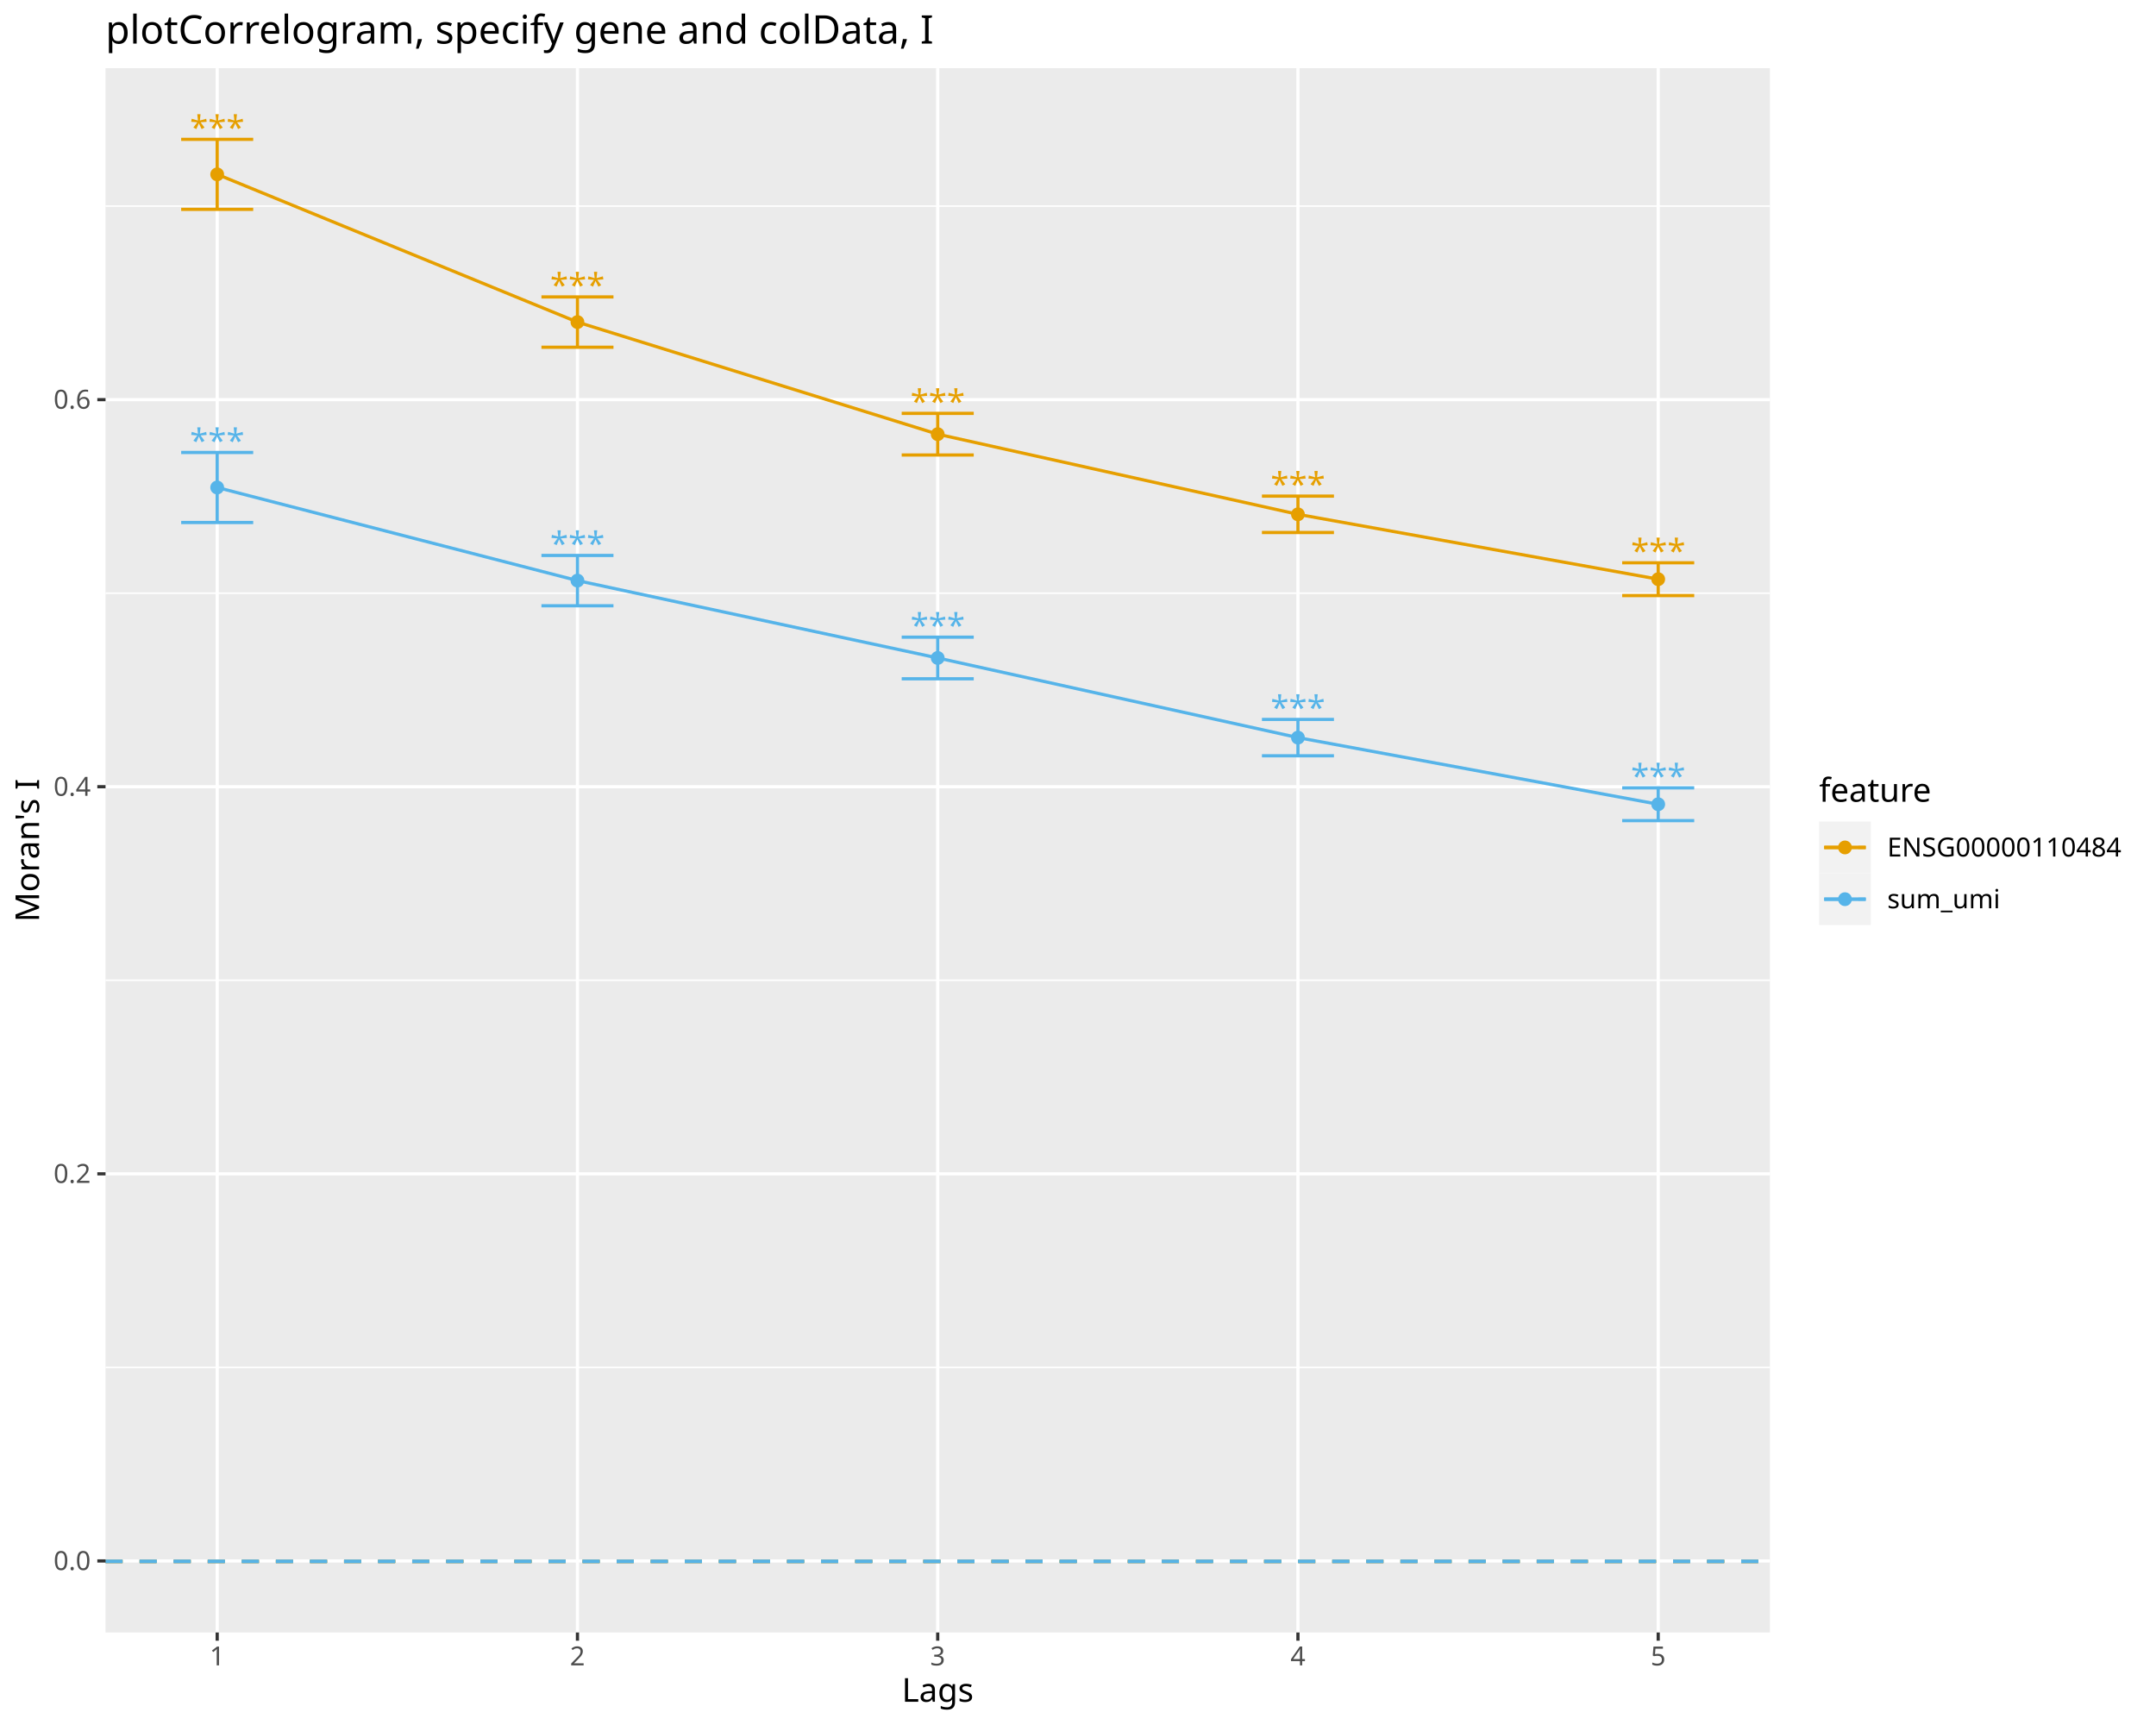
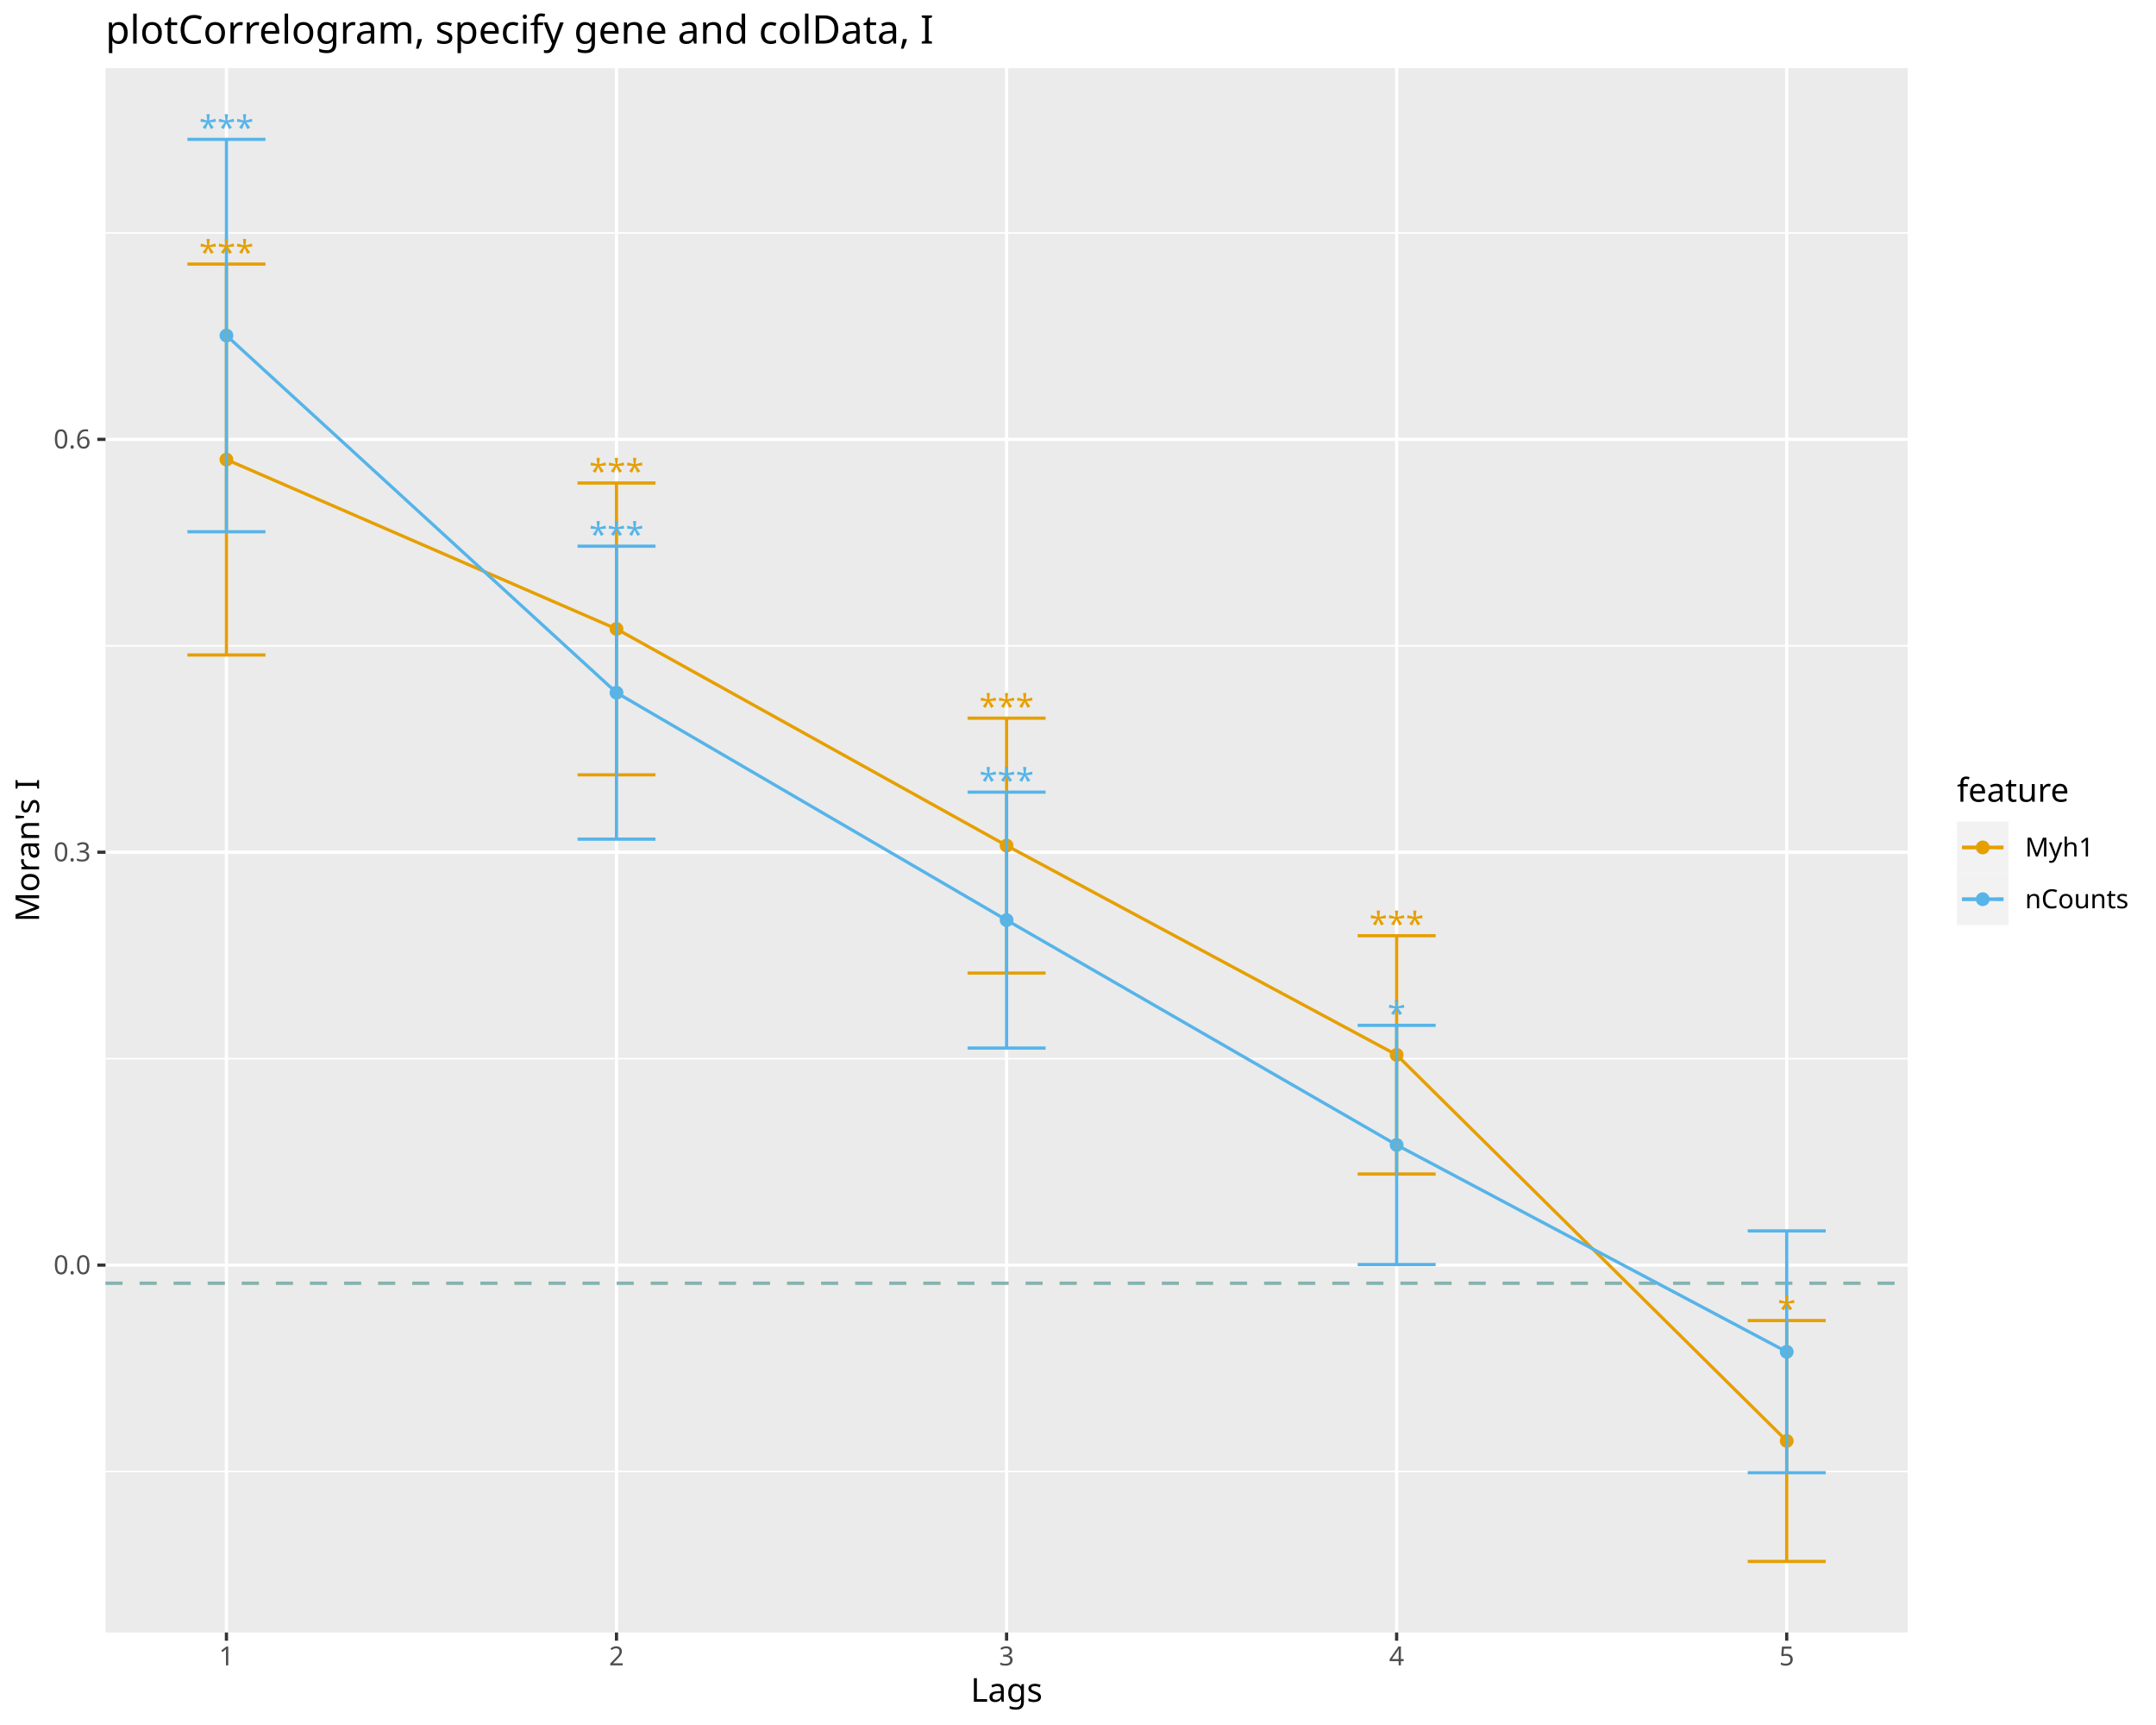
<svg xmlns="http://www.w3.org/2000/svg" class="svglite" data-engine-version="2.0" width="720.00pt" height="576.00pt" viewBox="0 0 720.00 576.00">
  <defs>
    <style type="text/css">
    .svglite line, .svglite polyline, .svglite polygon, .svglite path, .svglite rect, .svglite circle {
      fill: none;
      stroke: #000000;
      stroke-linecap: round;
      stroke-linejoin: round;
      stroke-miterlimit: 10.00;
    }
  </style>
  </defs>
  <rect width="100%" height="100%" style="stroke: none; fill: #FFFFFF;" />
  <defs>
    <clipPath id="cpMC4wMHw3MjAuMDB8MC4wMHw1NzYuMDA=">
      <rect x="0.00" y="0.00" width="720.00" height="576.00" />
    </clipPath>
  </defs>
  <g clip-path="url(#cpMC4wMHw3MjAuMDB8MC4wMHw1NzYuMDA=)">
    <rect x="0.00" y="0.00" width="720.00" height="576.00" style="stroke-width: 1.07; stroke: #FFFFFF; fill: #FFFFFF;" />
  </g>
  <defs>
-     <clipPath id="cpMzUuMjR8NTkxLjA2fDIyLjc4fDU0NS4xMQ==">
-       <rect x="35.24" y="22.78" width="555.82" height="522.33" />
+     <clipPath id="cpMzUuMjR8NjM3LjA2fDIyLjc4fDU0NS4xMQ==">
+       <rect x="35.24" y="22.78" width="601.82" height="522.33" />
    </clipPath>
  </defs>
-   <g clip-path="url(#cpMzUuMjR8NTkxLjA2fDIyLjc4fDU0NS4xMQ==)">
-     <rect x="35.24" y="22.78" width="555.82" height="522.33" style="stroke-width: 1.07; stroke: none; fill: #EBEBEB;" />
-     <polyline points="35.24,456.59 591.06,456.59 " style="stroke-width: 0.53; stroke: #FFFFFF; stroke-linecap: butt;" />
-     <polyline points="35.24,327.33 591.06,327.33 " style="stroke-width: 0.53; stroke: #FFFFFF; stroke-linecap: butt;" />
-     <polyline points="35.24,198.08 591.06,198.08 " style="stroke-width: 0.53; stroke: #FFFFFF; stroke-linecap: butt;" />
-     <polyline points="35.24,68.82 591.06,68.82 " style="stroke-width: 0.53; stroke: #FFFFFF; stroke-linecap: butt;" />
-     <polyline points="35.24,521.22 591.06,521.22 " style="stroke-width: 1.07; stroke: #FFFFFF; stroke-linecap: butt;" />
-     <polyline points="35.24,391.96 591.06,391.96 " style="stroke-width: 1.07; stroke: #FFFFFF; stroke-linecap: butt;" />
-     <polyline points="35.24,262.70 591.06,262.70 " style="stroke-width: 1.07; stroke: #FFFFFF; stroke-linecap: butt;" />
-     <polyline points="35.24,133.45 591.06,133.45 " style="stroke-width: 1.07; stroke: #FFFFFF; stroke-linecap: butt;" />
-     <polyline points="72.53,545.11 72.53,22.78 " style="stroke-width: 1.07; stroke: #FFFFFF; stroke-linecap: butt;" />
-     <polyline points="192.84,545.11 192.84,22.78 " style="stroke-width: 1.07; stroke: #FFFFFF; stroke-linecap: butt;" />
-     <polyline points="313.15,545.11 313.15,22.78 " style="stroke-width: 1.07; stroke: #FFFFFF; stroke-linecap: butt;" />
-     <polyline points="433.45,545.11 433.45,22.78 " style="stroke-width: 1.07; stroke: #FFFFFF; stroke-linecap: butt;" />
-     <polyline points="553.76,545.11 553.76,22.78 " style="stroke-width: 1.07; stroke: #FFFFFF; stroke-linecap: butt;" />
-     <line x1="35.24" y1="521.37" x2="591.06" y2="521.37" style="stroke-width: 1.07; stroke: #E69F00; stroke-opacity: 0.70; stroke-dasharray: 5.69,5.69; stroke-linecap: butt;" />
-     <line x1="35.24" y1="521.37" x2="591.06" y2="521.37" style="stroke-width: 1.07; stroke: #E69F00; stroke-opacity: 0.70; stroke-dasharray: 5.69,5.69; stroke-linecap: butt;" />
-     <line x1="35.24" y1="521.37" x2="591.06" y2="521.37" style="stroke-width: 1.07; stroke: #E69F00; stroke-opacity: 0.70; stroke-dasharray: 5.69,5.69; stroke-linecap: butt;" />
-     <line x1="35.24" y1="521.37" x2="591.06" y2="521.37" style="stroke-width: 1.07; stroke: #E69F00; stroke-opacity: 0.70; stroke-dasharray: 5.69,5.69; stroke-linecap: butt;" />
-     <line x1="35.24" y1="521.37" x2="591.06" y2="521.37" style="stroke-width: 1.07; stroke: #56B4E9; stroke-opacity: 0.70; stroke-dasharray: 5.69,5.69; stroke-linecap: butt;" />
-     <line x1="35.24" y1="521.37" x2="591.06" y2="521.37" style="stroke-width: 1.07; stroke: #56B4E9; stroke-opacity: 0.70; stroke-dasharray: 5.69,5.69; stroke-linecap: butt;" />
-     <line x1="35.24" y1="521.37" x2="591.06" y2="521.37" style="stroke-width: 1.07; stroke: #56B4E9; stroke-opacity: 0.70; stroke-dasharray: 5.69,5.69; stroke-linecap: butt;" />
-     <line x1="35.24" y1="521.37" x2="591.06" y2="521.37" style="stroke-width: 1.07; stroke: #56B4E9; stroke-opacity: 0.70; stroke-dasharray: 5.69,5.69; stroke-linecap: butt;" />
-     <polyline points="72.53,58.22 192.84,107.55 313.15,144.98 433.45,171.74 553.76,193.40 " style="stroke-width: 1.07; stroke: #E69F00; stroke-linecap: butt;" />
-     <polyline points="72.53,162.78 192.84,193.87 313.15,219.70 433.45,246.30 553.76,268.55 " style="stroke-width: 1.07; stroke: #56B4E9; stroke-linecap: butt;" />
-     <circle cx="72.53" cy="58.22" r="1.95" style="stroke-width: 0.71; stroke: #E69F00; fill: #E69F00;" />
-     <circle cx="192.84" cy="107.55" r="1.95" style="stroke-width: 0.71; stroke: #E69F00; fill: #E69F00;" />
-     <circle cx="313.15" cy="144.98" r="1.95" style="stroke-width: 0.71; stroke: #E69F00; fill: #E69F00;" />
-     <circle cx="433.45" cy="171.74" r="1.95" style="stroke-width: 0.71; stroke: #E69F00; fill: #E69F00;" />
-     <circle cx="553.76" cy="193.40" r="1.95" style="stroke-width: 0.71; stroke: #E69F00; fill: #E69F00;" />
-     <circle cx="72.53" cy="162.78" r="1.95" style="stroke-width: 0.71; stroke: #56B4E9; fill: #56B4E9;" />
-     <circle cx="192.84" cy="193.87" r="1.95" style="stroke-width: 0.71; stroke: #56B4E9; fill: #56B4E9;" />
-     <circle cx="313.15" cy="219.70" r="1.95" style="stroke-width: 0.71; stroke: #56B4E9; fill: #56B4E9;" />
-     <circle cx="433.45" cy="246.30" r="1.95" style="stroke-width: 0.71; stroke: #56B4E9; fill: #56B4E9;" />
-     <circle cx="553.76" cy="268.55" r="1.95" style="stroke-width: 0.71; stroke: #56B4E9; fill: #56B4E9;" />
-     <polyline points="60.50,46.53 84.56,46.53 " style="stroke-width: 1.07; stroke: #E69F00; stroke-linecap: butt;" />
-     <polyline points="72.53,46.53 72.53,69.91 " style="stroke-width: 1.07; stroke: #E69F00; stroke-linecap: butt;" />
-     <polyline points="60.50,69.91 84.56,69.91 " style="stroke-width: 1.07; stroke: #E69F00; stroke-linecap: butt;" />
-     <polyline points="180.81,99.15 204.87,99.15 " style="stroke-width: 1.07; stroke: #E69F00; stroke-linecap: butt;" />
-     <polyline points="192.84,99.15 192.84,115.95 " style="stroke-width: 1.07; stroke: #E69F00; stroke-linecap: butt;" />
-     <polyline points="180.81,115.95 204.87,115.95 " style="stroke-width: 1.07; stroke: #E69F00; stroke-linecap: butt;" />
-     <polyline points="301.12,138.03 325.18,138.03 " style="stroke-width: 1.07; stroke: #E69F00; stroke-linecap: butt;" />
-     <polyline points="313.15,138.03 313.15,151.93 " style="stroke-width: 1.07; stroke: #E69F00; stroke-linecap: butt;" />
-     <polyline points="301.12,151.93 325.18,151.93 " style="stroke-width: 1.07; stroke: #E69F00; stroke-linecap: butt;" />
-     <polyline points="421.42,165.66 445.48,165.66 " style="stroke-width: 1.07; stroke: #E69F00; stroke-linecap: butt;" />
-     <polyline points="433.45,165.66 433.45,177.81 " style="stroke-width: 1.07; stroke: #E69F00; stroke-linecap: butt;" />
-     <polyline points="421.42,177.81 445.48,177.81 " style="stroke-width: 1.07; stroke: #E69F00; stroke-linecap: butt;" />
-     <polyline points="541.73,187.92 565.79,187.92 " style="stroke-width: 1.07; stroke: #E69F00; stroke-linecap: butt;" />
-     <polyline points="553.76,187.92 553.76,198.87 " style="stroke-width: 1.07; stroke: #E69F00; stroke-linecap: butt;" />
-     <polyline points="541.73,198.87 565.79,198.87 " style="stroke-width: 1.07; stroke: #E69F00; stroke-linecap: butt;" />
-     <polyline points="60.50,151.09 84.56,151.09 " style="stroke-width: 1.07; stroke: #56B4E9; stroke-linecap: butt;" />
-     <polyline points="72.53,151.09 72.53,174.47 " style="stroke-width: 1.07; stroke: #56B4E9; stroke-linecap: butt;" />
-     <polyline points="60.50,174.47 84.56,174.47 " style="stroke-width: 1.07; stroke: #56B4E9; stroke-linecap: butt;" />
-     <polyline points="180.81,185.47 204.87,185.47 " style="stroke-width: 1.07; stroke: #56B4E9; stroke-linecap: butt;" />
-     <polyline points="192.84,185.47 192.84,202.27 " style="stroke-width: 1.07; stroke: #56B4E9; stroke-linecap: butt;" />
-     <polyline points="180.81,202.27 204.87,202.27 " style="stroke-width: 1.07; stroke: #56B4E9; stroke-linecap: butt;" />
-     <polyline points="301.12,212.75 325.18,212.75 " style="stroke-width: 1.07; stroke: #56B4E9; stroke-linecap: butt;" />
-     <polyline points="313.15,212.75 313.15,226.65 " style="stroke-width: 1.07; stroke: #56B4E9; stroke-linecap: butt;" />
-     <polyline points="301.12,226.65 325.18,226.65 " style="stroke-width: 1.07; stroke: #56B4E9; stroke-linecap: butt;" />
-     <polyline points="421.42,240.22 445.48,240.22 " style="stroke-width: 1.07; stroke: #56B4E9; stroke-linecap: butt;" />
-     <polyline points="433.45,240.22 433.45,252.37 " style="stroke-width: 1.07; stroke: #56B4E9; stroke-linecap: butt;" />
-     <polyline points="421.42,252.37 445.48,252.37 " style="stroke-width: 1.07; stroke: #56B4E9; stroke-linecap: butt;" />
-     <polyline points="541.73,263.08 565.79,263.08 " style="stroke-width: 1.07; stroke: #56B4E9; stroke-linecap: butt;" />
-     <polyline points="553.76,263.08 553.76,274.02 " style="stroke-width: 1.07; stroke: #56B4E9; stroke-linecap: butt;" />
-     <polyline points="541.73,274.02 565.79,274.02 " style="stroke-width: 1.07; stroke: #56B4E9; stroke-linecap: butt;" />
-     <text x="72.53" y="46.53" text-anchor="middle" style="font-size: 11.04px; fill: #E69F00; font-family: sans;" textLength="12.90px" lengthAdjust="spacingAndGlyphs">***</text>
-     <text x="192.84" y="99.15" text-anchor="middle" style="font-size: 11.04px; fill: #E69F00; font-family: sans;" textLength="12.90px" lengthAdjust="spacingAndGlyphs">***</text>
-     <text x="313.15" y="138.03" text-anchor="middle" style="font-size: 11.04px; fill: #E69F00; font-family: sans;" textLength="12.90px" lengthAdjust="spacingAndGlyphs">***</text>
-     <text x="433.45" y="165.66" text-anchor="middle" style="font-size: 11.04px; fill: #E69F00; font-family: sans;" textLength="12.90px" lengthAdjust="spacingAndGlyphs">***</text>
-     <text x="553.76" y="187.92" text-anchor="middle" style="font-size: 11.04px; fill: #E69F00; font-family: sans;" textLength="12.90px" lengthAdjust="spacingAndGlyphs">***</text>
-     <text x="72.53" y="151.09" text-anchor="middle" style="font-size: 11.04px; fill: #56B4E9; font-family: sans;" textLength="12.90px" lengthAdjust="spacingAndGlyphs">***</text>
-     <text x="192.84" y="185.47" text-anchor="middle" style="font-size: 11.04px; fill: #56B4E9; font-family: sans;" textLength="12.90px" lengthAdjust="spacingAndGlyphs">***</text>
-     <text x="313.15" y="212.75" text-anchor="middle" style="font-size: 11.04px; fill: #56B4E9; font-family: sans;" textLength="12.90px" lengthAdjust="spacingAndGlyphs">***</text>
-     <text x="433.45" y="240.22" text-anchor="middle" style="font-size: 11.04px; fill: #56B4E9; font-family: sans;" textLength="12.90px" lengthAdjust="spacingAndGlyphs">***</text>
-     <text x="553.76" y="263.08" text-anchor="middle" style="font-size: 11.04px; fill: #56B4E9; font-family: sans;" textLength="12.90px" lengthAdjust="spacingAndGlyphs">***</text>
+   <g clip-path="url(#cpMzUuMjR8NjM3LjA2fDIyLjc4fDU0NS4xMQ==)">
+     <rect x="35.24" y="22.78" width="601.82" height="522.33" style="stroke-width: 1.07; stroke: none; fill: #EBEBEB;" />
+     <polyline points="35.24,491.37 637.06,491.37 " style="stroke-width: 0.53; stroke: #FFFFFF; stroke-linecap: butt;" />
+     <polyline points="35.24,353.50 637.06,353.50 " style="stroke-width: 0.53; stroke: #FFFFFF; stroke-linecap: butt;" />
+     <polyline points="35.24,215.63 637.06,215.63 " style="stroke-width: 0.53; stroke: #FFFFFF; stroke-linecap: butt;" />
+     <polyline points="35.24,77.77 637.06,77.77 " style="stroke-width: 0.53; stroke: #FFFFFF; stroke-linecap: butt;" />
+     <polyline points="35.24,422.44 637.06,422.44 " style="stroke-width: 1.07; stroke: #FFFFFF; stroke-linecap: butt;" />
+     <polyline points="35.24,284.57 637.06,284.57 " style="stroke-width: 1.07; stroke: #FFFFFF; stroke-linecap: butt;" />
+     <polyline points="35.24,146.70 637.06,146.70 " style="stroke-width: 1.07; stroke: #FFFFFF; stroke-linecap: butt;" />
+     <polyline points="75.62,545.11 75.62,22.78 " style="stroke-width: 1.07; stroke: #FFFFFF; stroke-linecap: butt;" />
+     <polyline points="205.88,545.11 205.88,22.78 " style="stroke-width: 1.07; stroke: #FFFFFF; stroke-linecap: butt;" />
+     <polyline points="336.15,545.11 336.15,22.78 " style="stroke-width: 1.07; stroke: #FFFFFF; stroke-linecap: butt;" />
+     <polyline points="466.41,545.11 466.41,22.78 " style="stroke-width: 1.07; stroke: #FFFFFF; stroke-linecap: butt;" />
+     <polyline points="596.68,545.11 596.68,22.78 " style="stroke-width: 1.07; stroke: #FFFFFF; stroke-linecap: butt;" />
+     <line x1="35.24" y1="428.49" x2="637.06" y2="428.49" style="stroke-width: 1.07; stroke: #E69F00; stroke-opacity: 0.70; stroke-dasharray: 5.69,5.69; stroke-linecap: butt;" />
+     <line x1="35.24" y1="428.49" x2="637.06" y2="428.49" style="stroke-width: 1.07; stroke: #56B4E9; stroke-opacity: 0.70; stroke-dasharray: 5.69,5.69; stroke-linecap: butt;" />
+     <polyline points="75.62,153.45 205.88,210.01 336.15,282.35 466.41,352.24 596.68,481.15 " style="stroke-width: 1.07; stroke: #E69F00; stroke-linecap: butt;" />
+     <polyline points="75.62,112.04 205.88,231.30 336.15,307.23 466.41,382.31 596.68,451.39 " style="stroke-width: 1.07; stroke: #56B4E9; stroke-linecap: butt;" />
+     <circle cx="75.62" cy="153.45" r="1.95" style="stroke-width: 0.71; stroke: #E69F00; fill: #E69F00;" />
+     <circle cx="205.88" cy="210.01" r="1.95" style="stroke-width: 0.71; stroke: #E69F00; fill: #E69F00;" />
+     <circle cx="336.15" cy="282.35" r="1.95" style="stroke-width: 0.71; stroke: #E69F00; fill: #E69F00;" />
+     <circle cx="466.41" cy="352.24" r="1.95" style="stroke-width: 0.71; stroke: #E69F00; fill: #E69F00;" />
+     <circle cx="596.68" cy="481.15" r="1.95" style="stroke-width: 0.71; stroke: #E69F00; fill: #E69F00;" />
+     <circle cx="75.62" cy="112.04" r="1.95" style="stroke-width: 0.71; stroke: #56B4E9; fill: #56B4E9;" />
+     <circle cx="205.88" cy="231.30" r="1.95" style="stroke-width: 0.71; stroke: #56B4E9; fill: #56B4E9;" />
+     <circle cx="336.15" cy="307.23" r="1.95" style="stroke-width: 0.71; stroke: #56B4E9; fill: #56B4E9;" />
+     <circle cx="466.41" cy="382.31" r="1.95" style="stroke-width: 0.71; stroke: #56B4E9; fill: #56B4E9;" />
+     <circle cx="596.68" cy="451.39" r="1.95" style="stroke-width: 0.71; stroke: #56B4E9; fill: #56B4E9;" />
+     <polyline points="62.59,88.19 88.65,88.19 " style="stroke-width: 1.07; stroke: #E69F00; stroke-linecap: butt;" />
+     <polyline points="75.62,88.19 75.62,218.71 " style="stroke-width: 1.07; stroke: #E69F00; stroke-linecap: butt;" />
+     <polyline points="62.59,218.71 88.65,218.71 " style="stroke-width: 1.07; stroke: #E69F00; stroke-linecap: butt;" />
+     <polyline points="192.86,161.28 218.91,161.28 " style="stroke-width: 1.07; stroke: #E69F00; stroke-linecap: butt;" />
+     <polyline points="205.88,161.28 205.88,258.73 " style="stroke-width: 1.07; stroke: #E69F00; stroke-linecap: butt;" />
+     <polyline points="192.86,258.73 218.91,258.73 " style="stroke-width: 1.07; stroke: #E69F00; stroke-linecap: butt;" />
+     <polyline points="323.12,239.80 349.18,239.80 " style="stroke-width: 1.07; stroke: #E69F00; stroke-linecap: butt;" />
+     <polyline points="336.15,239.80 336.15,324.91 " style="stroke-width: 1.07; stroke: #E69F00; stroke-linecap: butt;" />
+     <polyline points="323.12,324.91 349.18,324.91 " style="stroke-width: 1.07; stroke: #E69F00; stroke-linecap: butt;" />
+     <polyline points="453.39,312.45 479.44,312.45 " style="stroke-width: 1.07; stroke: #E69F00; stroke-linecap: butt;" />
+     <polyline points="466.41,312.45 466.41,392.02 " style="stroke-width: 1.07; stroke: #E69F00; stroke-linecap: butt;" />
+     <polyline points="453.39,392.02 479.44,392.02 " style="stroke-width: 1.07; stroke: #E69F00; stroke-linecap: butt;" />
+     <polyline points="583.65,440.94 609.70,440.94 " style="stroke-width: 1.07; stroke: #E69F00; stroke-linecap: butt;" />
+     <polyline points="596.68,440.94 596.68,521.37 " style="stroke-width: 1.07; stroke: #E69F00; stroke-linecap: butt;" />
+     <polyline points="583.65,521.37 609.70,521.37 " style="stroke-width: 1.07; stroke: #E69F00; stroke-linecap: butt;" />
+     <polyline points="62.59,46.53 88.65,46.53 " style="stroke-width: 1.07; stroke: #56B4E9; stroke-linecap: butt;" />
+     <polyline points="75.62,46.53 75.62,177.56 " style="stroke-width: 1.07; stroke: #56B4E9; stroke-linecap: butt;" />
+     <polyline points="62.59,177.56 88.65,177.56 " style="stroke-width: 1.07; stroke: #56B4E9; stroke-linecap: butt;" />
+     <polyline points="192.86,182.38 218.91,182.38 " style="stroke-width: 1.07; stroke: #56B4E9; stroke-linecap: butt;" />
+     <polyline points="205.88,182.38 205.88,280.21 " style="stroke-width: 1.07; stroke: #56B4E9; stroke-linecap: butt;" />
+     <polyline points="192.86,280.21 218.91,280.21 " style="stroke-width: 1.07; stroke: #56B4E9; stroke-linecap: butt;" />
+     <polyline points="323.12,264.51 349.18,264.51 " style="stroke-width: 1.07; stroke: #56B4E9; stroke-linecap: butt;" />
+     <polyline points="336.15,264.51 336.15,349.96 " style="stroke-width: 1.07; stroke: #56B4E9; stroke-linecap: butt;" />
+     <polyline points="323.12,349.96 349.18,349.96 " style="stroke-width: 1.07; stroke: #56B4E9; stroke-linecap: butt;" />
+     <polyline points="453.39,342.37 479.44,342.37 " style="stroke-width: 1.07; stroke: #56B4E9; stroke-linecap: butt;" />
+     <polyline points="466.41,342.37 466.41,422.25 " style="stroke-width: 1.07; stroke: #56B4E9; stroke-linecap: butt;" />
+     <polyline points="453.39,422.25 479.44,422.25 " style="stroke-width: 1.07; stroke: #56B4E9; stroke-linecap: butt;" />
+     <polyline points="583.65,411.01 609.70,411.01 " style="stroke-width: 1.07; stroke: #56B4E9; stroke-linecap: butt;" />
+     <polyline points="596.68,411.01 596.68,491.76 " style="stroke-width: 1.07; stroke: #56B4E9; stroke-linecap: butt;" />
+     <polyline points="583.65,491.76 609.70,491.76 " style="stroke-width: 1.07; stroke: #56B4E9; stroke-linecap: butt;" />
+     <text x="75.62" y="88.19" text-anchor="middle" style="font-size: 11.04px; fill: #E69F00; font-family: sans;" textLength="12.90px" lengthAdjust="spacingAndGlyphs">***</text>
+     <text x="205.88" y="161.28" text-anchor="middle" style="font-size: 11.04px; fill: #E69F00; font-family: sans;" textLength="12.90px" lengthAdjust="spacingAndGlyphs">***</text>
+     <text x="336.15" y="239.80" text-anchor="middle" style="font-size: 11.04px; fill: #E69F00; font-family: sans;" textLength="12.90px" lengthAdjust="spacingAndGlyphs">***</text>
+     <text x="466.41" y="312.45" text-anchor="middle" style="font-size: 11.04px; fill: #E69F00; font-family: sans;" textLength="12.90px" lengthAdjust="spacingAndGlyphs">***</text>
+     <text x="596.68" y="440.94" text-anchor="middle" style="font-size: 11.04px; fill: #E69F00; font-family: sans;" textLength="10.43px" lengthAdjust="spacingAndGlyphs">*  </text>
+     <text x="75.62" y="46.53" text-anchor="middle" style="font-size: 11.04px; fill: #56B4E9; font-family: sans;" textLength="12.90px" lengthAdjust="spacingAndGlyphs">***</text>
+     <text x="205.88" y="182.38" text-anchor="middle" style="font-size: 11.04px; fill: #56B4E9; font-family: sans;" textLength="12.90px" lengthAdjust="spacingAndGlyphs">***</text>
+     <text x="336.15" y="264.51" text-anchor="middle" style="font-size: 11.04px; fill: #56B4E9; font-family: sans;" textLength="12.90px" lengthAdjust="spacingAndGlyphs">***</text>
+     <text x="466.41" y="342.37" text-anchor="middle" style="font-size: 11.04px; fill: #56B4E9; font-family: sans;" textLength="10.43px" lengthAdjust="spacingAndGlyphs">*  </text>
+     <text x="596.68" y="411.01" text-anchor="middle" style="font-size: 11.04px; fill: #56B4E9; font-family: sans;" textLength="9.20px" lengthAdjust="spacingAndGlyphs">   </text>
  </g>
  <g clip-path="url(#cpMC4wMHw3MjAuMDB8MC4wMHw1NzYuMDA=)">
-     <text x="30.31" y="524.25" text-anchor="end" style="font-size: 8.80px; fill: #4D4D4D; font-family: sans;" textLength="12.23px" lengthAdjust="spacingAndGlyphs">0.0</text>
-     <text x="30.31" y="394.99" text-anchor="end" style="font-size: 8.80px; fill: #4D4D4D; font-family: sans;" textLength="12.23px" lengthAdjust="spacingAndGlyphs">0.2</text>
-     <text x="30.31" y="265.73" text-anchor="end" style="font-size: 8.80px; fill: #4D4D4D; font-family: sans;" textLength="12.23px" lengthAdjust="spacingAndGlyphs">0.4</text>
-     <text x="30.31" y="136.47" text-anchor="end" style="font-size: 8.80px; fill: #4D4D4D; font-family: sans;" textLength="12.23px" lengthAdjust="spacingAndGlyphs">0.6</text>
-     <polyline points="32.50,521.22 35.24,521.22 " style="stroke-width: 1.07; stroke: #333333; stroke-linecap: butt;" />
-     <polyline points="32.50,391.96 35.24,391.96 " style="stroke-width: 1.07; stroke: #333333; stroke-linecap: butt;" />
-     <polyline points="32.50,262.70 35.24,262.70 " style="stroke-width: 1.07; stroke: #333333; stroke-linecap: butt;" />
-     <polyline points="32.50,133.45 35.24,133.45 " style="stroke-width: 1.07; stroke: #333333; stroke-linecap: butt;" />
-     <polyline points="72.53,547.85 72.53,545.11 " style="stroke-width: 1.07; stroke: #333333; stroke-linecap: butt;" />
-     <polyline points="192.84,547.85 192.84,545.11 " style="stroke-width: 1.07; stroke: #333333; stroke-linecap: butt;" />
-     <polyline points="313.15,547.85 313.15,545.11 " style="stroke-width: 1.07; stroke: #333333; stroke-linecap: butt;" />
-     <polyline points="433.45,547.85 433.45,545.11 " style="stroke-width: 1.07; stroke: #333333; stroke-linecap: butt;" />
-     <polyline points="553.76,547.85 553.76,545.11 " style="stroke-width: 1.07; stroke: #333333; stroke-linecap: butt;" />
-     <text x="72.53" y="556.10" text-anchor="middle" style="font-size: 8.80px; fill: #4D4D4D; font-family: sans;" textLength="4.89px" lengthAdjust="spacingAndGlyphs">1</text>
-     <text x="192.84" y="556.10" text-anchor="middle" style="font-size: 8.80px; fill: #4D4D4D; font-family: sans;" textLength="4.89px" lengthAdjust="spacingAndGlyphs">2</text>
-     <text x="313.15" y="556.10" text-anchor="middle" style="font-size: 8.80px; fill: #4D4D4D; font-family: sans;" textLength="4.89px" lengthAdjust="spacingAndGlyphs">3</text>
-     <text x="433.45" y="556.10" text-anchor="middle" style="font-size: 8.80px; fill: #4D4D4D; font-family: sans;" textLength="4.89px" lengthAdjust="spacingAndGlyphs">4</text>
-     <text x="553.76" y="556.10" text-anchor="middle" style="font-size: 8.80px; fill: #4D4D4D; font-family: sans;" textLength="4.89px" lengthAdjust="spacingAndGlyphs">5</text>
-     <text x="313.15" y="568.24" text-anchor="middle" style="font-size: 11.00px; font-family: sans;" textLength="23.86px" lengthAdjust="spacingAndGlyphs">Lags</text>
+     <text x="30.31" y="425.47" text-anchor="end" style="font-size: 8.80px; fill: #4D4D4D; font-family: sans;" textLength="12.23px" lengthAdjust="spacingAndGlyphs">0.0</text>
+     <text x="30.31" y="287.60" text-anchor="end" style="font-size: 8.80px; fill: #4D4D4D; font-family: sans;" textLength="12.23px" lengthAdjust="spacingAndGlyphs">0.3</text>
+     <text x="30.31" y="149.73" text-anchor="end" style="font-size: 8.80px; fill: #4D4D4D; font-family: sans;" textLength="12.23px" lengthAdjust="spacingAndGlyphs">0.6</text>
+     <polyline points="32.50,422.44 35.24,422.44 " style="stroke-width: 1.07; stroke: #333333; stroke-linecap: butt;" />
+     <polyline points="32.50,284.57 35.24,284.57 " style="stroke-width: 1.07; stroke: #333333; stroke-linecap: butt;" />
+     <polyline points="32.50,146.70 35.24,146.70 " style="stroke-width: 1.07; stroke: #333333; stroke-linecap: butt;" />
+     <polyline points="75.62,547.85 75.62,545.11 " style="stroke-width: 1.07; stroke: #333333; stroke-linecap: butt;" />
+     <polyline points="205.88,547.85 205.88,545.11 " style="stroke-width: 1.07; stroke: #333333; stroke-linecap: butt;" />
+     <polyline points="336.15,547.85 336.15,545.11 " style="stroke-width: 1.07; stroke: #333333; stroke-linecap: butt;" />
+     <polyline points="466.41,547.85 466.41,545.11 " style="stroke-width: 1.07; stroke: #333333; stroke-linecap: butt;" />
+     <polyline points="596.68,547.85 596.68,545.11 " style="stroke-width: 1.07; stroke: #333333; stroke-linecap: butt;" />
+     <text x="75.62" y="556.10" text-anchor="middle" style="font-size: 8.80px; fill: #4D4D4D; font-family: sans;" textLength="4.89px" lengthAdjust="spacingAndGlyphs">1</text>
+     <text x="205.88" y="556.10" text-anchor="middle" style="font-size: 8.80px; fill: #4D4D4D; font-family: sans;" textLength="4.89px" lengthAdjust="spacingAndGlyphs">2</text>
+     <text x="336.15" y="556.10" text-anchor="middle" style="font-size: 8.80px; fill: #4D4D4D; font-family: sans;" textLength="4.89px" lengthAdjust="spacingAndGlyphs">3</text>
+     <text x="466.41" y="556.10" text-anchor="middle" style="font-size: 8.80px; fill: #4D4D4D; font-family: sans;" textLength="4.89px" lengthAdjust="spacingAndGlyphs">4</text>
+     <text x="596.68" y="556.10" text-anchor="middle" style="font-size: 8.80px; fill: #4D4D4D; font-family: sans;" textLength="4.89px" lengthAdjust="spacingAndGlyphs">5</text>
+     <text x="336.15" y="568.24" text-anchor="middle" style="font-size: 11.00px; font-family: sans;" textLength="23.86px" lengthAdjust="spacingAndGlyphs">Lags</text>
    <text transform="translate(13.05,283.95) rotate(-90)" text-anchor="middle" style="font-size: 11.00px; font-family: sans;" textLength="44.90px" lengthAdjust="spacingAndGlyphs">Moran's I</text>
-     <rect x="602.01" y="253.52" width="112.51" height="60.85" style="stroke-width: 1.07; stroke: none; fill: #FFFFFF;" />
-     <text x="607.49" y="267.71" style="font-size: 11.00px; font-family: sans;" textLength="34.25px" lengthAdjust="spacingAndGlyphs">feature</text>
-     <rect x="607.49" y="274.33" width="17.28" height="17.28" style="stroke-width: 1.07; stroke: none; fill: #F2F2F2;" />
-     <line x1="609.22" y1="282.97" x2="623.05" y2="282.97" style="stroke-width: 1.07; stroke: #E69F00; stroke-opacity: 0.70; stroke-dasharray: 5.69,5.69; stroke-linecap: butt;" />
-     <line x1="609.22" y1="282.97" x2="623.05" y2="282.97" style="stroke-width: 1.07; stroke: #E69F00; stroke-linecap: butt;" />
-     <circle cx="616.13" cy="282.97" r="1.95" style="stroke-width: 0.71; stroke: #E69F00; fill: #E69F00;" />
-     <line x1="609.22" y1="282.97" x2="623.05" y2="282.97" style="stroke-width: 1.07; stroke: #E69F00; stroke-linecap: butt;" />
-     <rect x="607.49" y="291.61" width="17.28" height="17.28" style="stroke-width: 1.07; stroke: none; fill: #F2F2F2;" />
-     <line x1="609.22" y1="300.25" x2="623.05" y2="300.25" style="stroke-width: 1.07; stroke: #56B4E9; stroke-opacity: 0.70; stroke-dasharray: 5.69,5.69; stroke-linecap: butt;" />
-     <line x1="609.22" y1="300.25" x2="623.05" y2="300.25" style="stroke-width: 1.07; stroke: #56B4E9; stroke-linecap: butt;" />
-     <circle cx="616.13" cy="300.25" r="1.95" style="stroke-width: 0.71; stroke: #56B4E9; fill: #56B4E9;" />
-     <line x1="609.22" y1="300.25" x2="623.05" y2="300.25" style="stroke-width: 1.07; stroke: #56B4E9; stroke-linecap: butt;" />
-     <text x="630.25" y="286.00" style="font-size: 8.80px; font-family: sans;" textLength="78.79px" lengthAdjust="spacingAndGlyphs">ENSG00000110484</text>
-     <text x="630.25" y="303.28" style="font-size: 8.80px; font-family: sans;" textLength="35.71px" lengthAdjust="spacingAndGlyphs">sum_umi</text>
+     <rect x="648.02" y="253.52" width="66.50" height="60.85" style="stroke-width: 1.07; stroke: none; fill: #FFFFFF;" />
+     <text x="653.50" y="267.71" style="font-size: 11.00px; font-family: sans;" textLength="34.25px" lengthAdjust="spacingAndGlyphs">feature</text>
+     <rect x="653.50" y="274.33" width="17.28" height="17.28" style="stroke-width: 1.07; stroke: none; fill: #F2F2F2;" />
+     <line x1="655.23" y1="282.97" x2="669.05" y2="282.97" style="stroke-width: 1.07; stroke: #E69F00; stroke-opacity: 0.70; stroke-dasharray: 5.69,5.69; stroke-linecap: butt;" />
+     <line x1="655.23" y1="282.97" x2="669.05" y2="282.97" style="stroke-width: 1.07; stroke: #E69F00; stroke-linecap: butt;" />
+     <circle cx="662.14" cy="282.97" r="1.95" style="stroke-width: 0.71; stroke: #E69F00; fill: #E69F00;" />
+     <line x1="655.23" y1="282.97" x2="669.05" y2="282.97" style="stroke-width: 1.07; stroke: #E69F00; stroke-linecap: butt;" />
+     <rect x="653.50" y="291.61" width="17.28" height="17.28" style="stroke-width: 1.07; stroke: none; fill: #F2F2F2;" />
+     <line x1="655.23" y1="300.25" x2="669.05" y2="300.25" style="stroke-width: 1.07; stroke: #56B4E9; stroke-opacity: 0.70; stroke-dasharray: 5.69,5.69; stroke-linecap: butt;" />
+     <line x1="655.23" y1="300.25" x2="669.05" y2="300.25" style="stroke-width: 1.07; stroke: #56B4E9; stroke-linecap: butt;" />
+     <circle cx="662.14" cy="300.25" r="1.95" style="stroke-width: 0.71; stroke: #56B4E9; fill: #56B4E9;" />
+     <line x1="655.23" y1="300.25" x2="669.05" y2="300.25" style="stroke-width: 1.07; stroke: #56B4E9; stroke-linecap: butt;" />
+     <text x="676.26" y="286.00" style="font-size: 8.80px; font-family: sans;" textLength="21.53px" lengthAdjust="spacingAndGlyphs">Myh1</text>
+     <text x="676.26" y="303.28" style="font-size: 8.80px; font-family: sans;" textLength="32.78px" lengthAdjust="spacingAndGlyphs">nCounts</text>
    <text x="35.24" y="14.56" style="font-size: 13.20px; font-family: sans;" textLength="261.23px" lengthAdjust="spacingAndGlyphs">plotCorrelogram, specify gene and colData, I</text>
  </g>
</svg>
